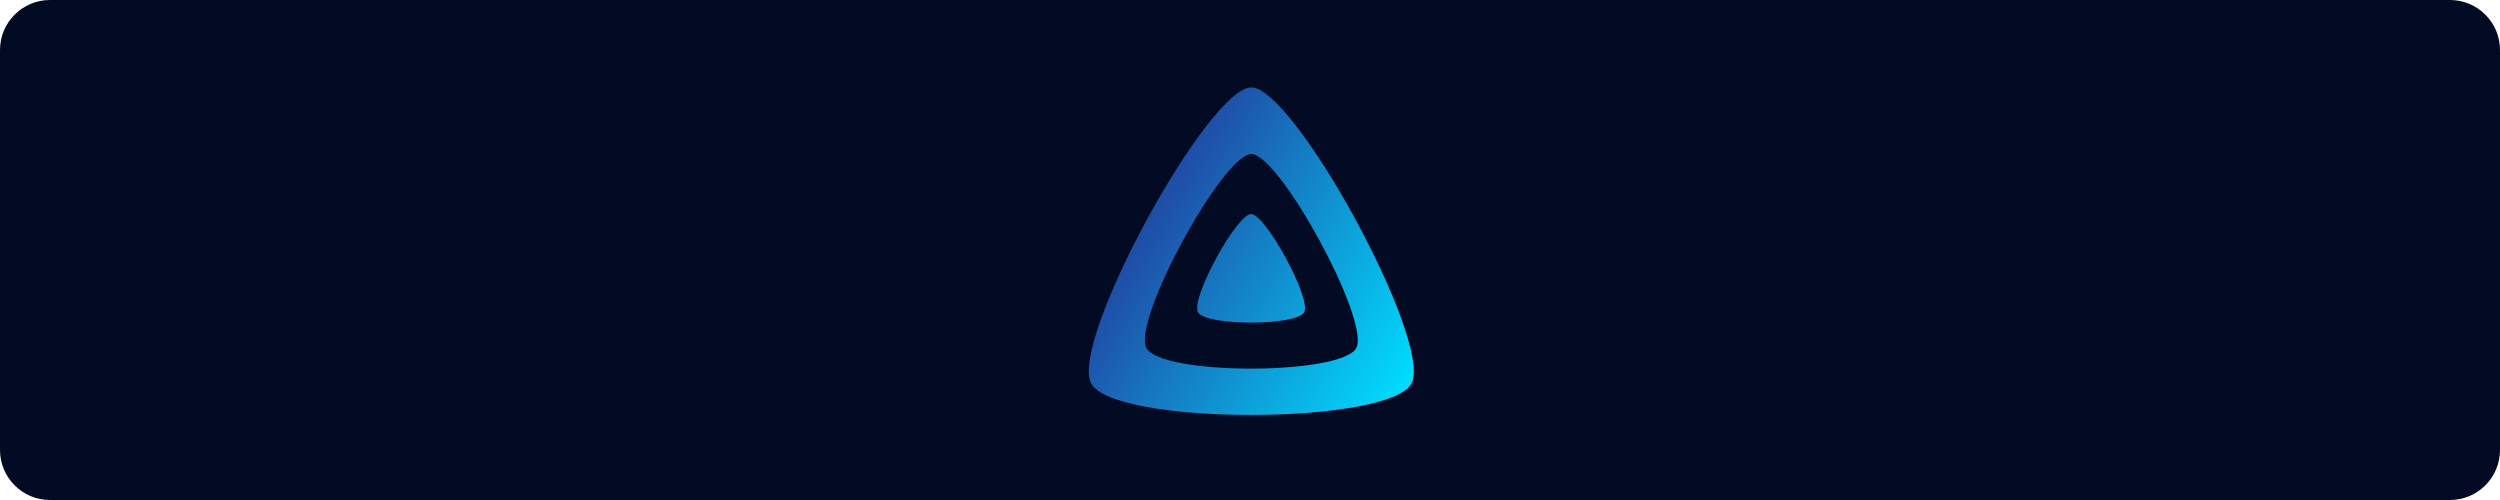
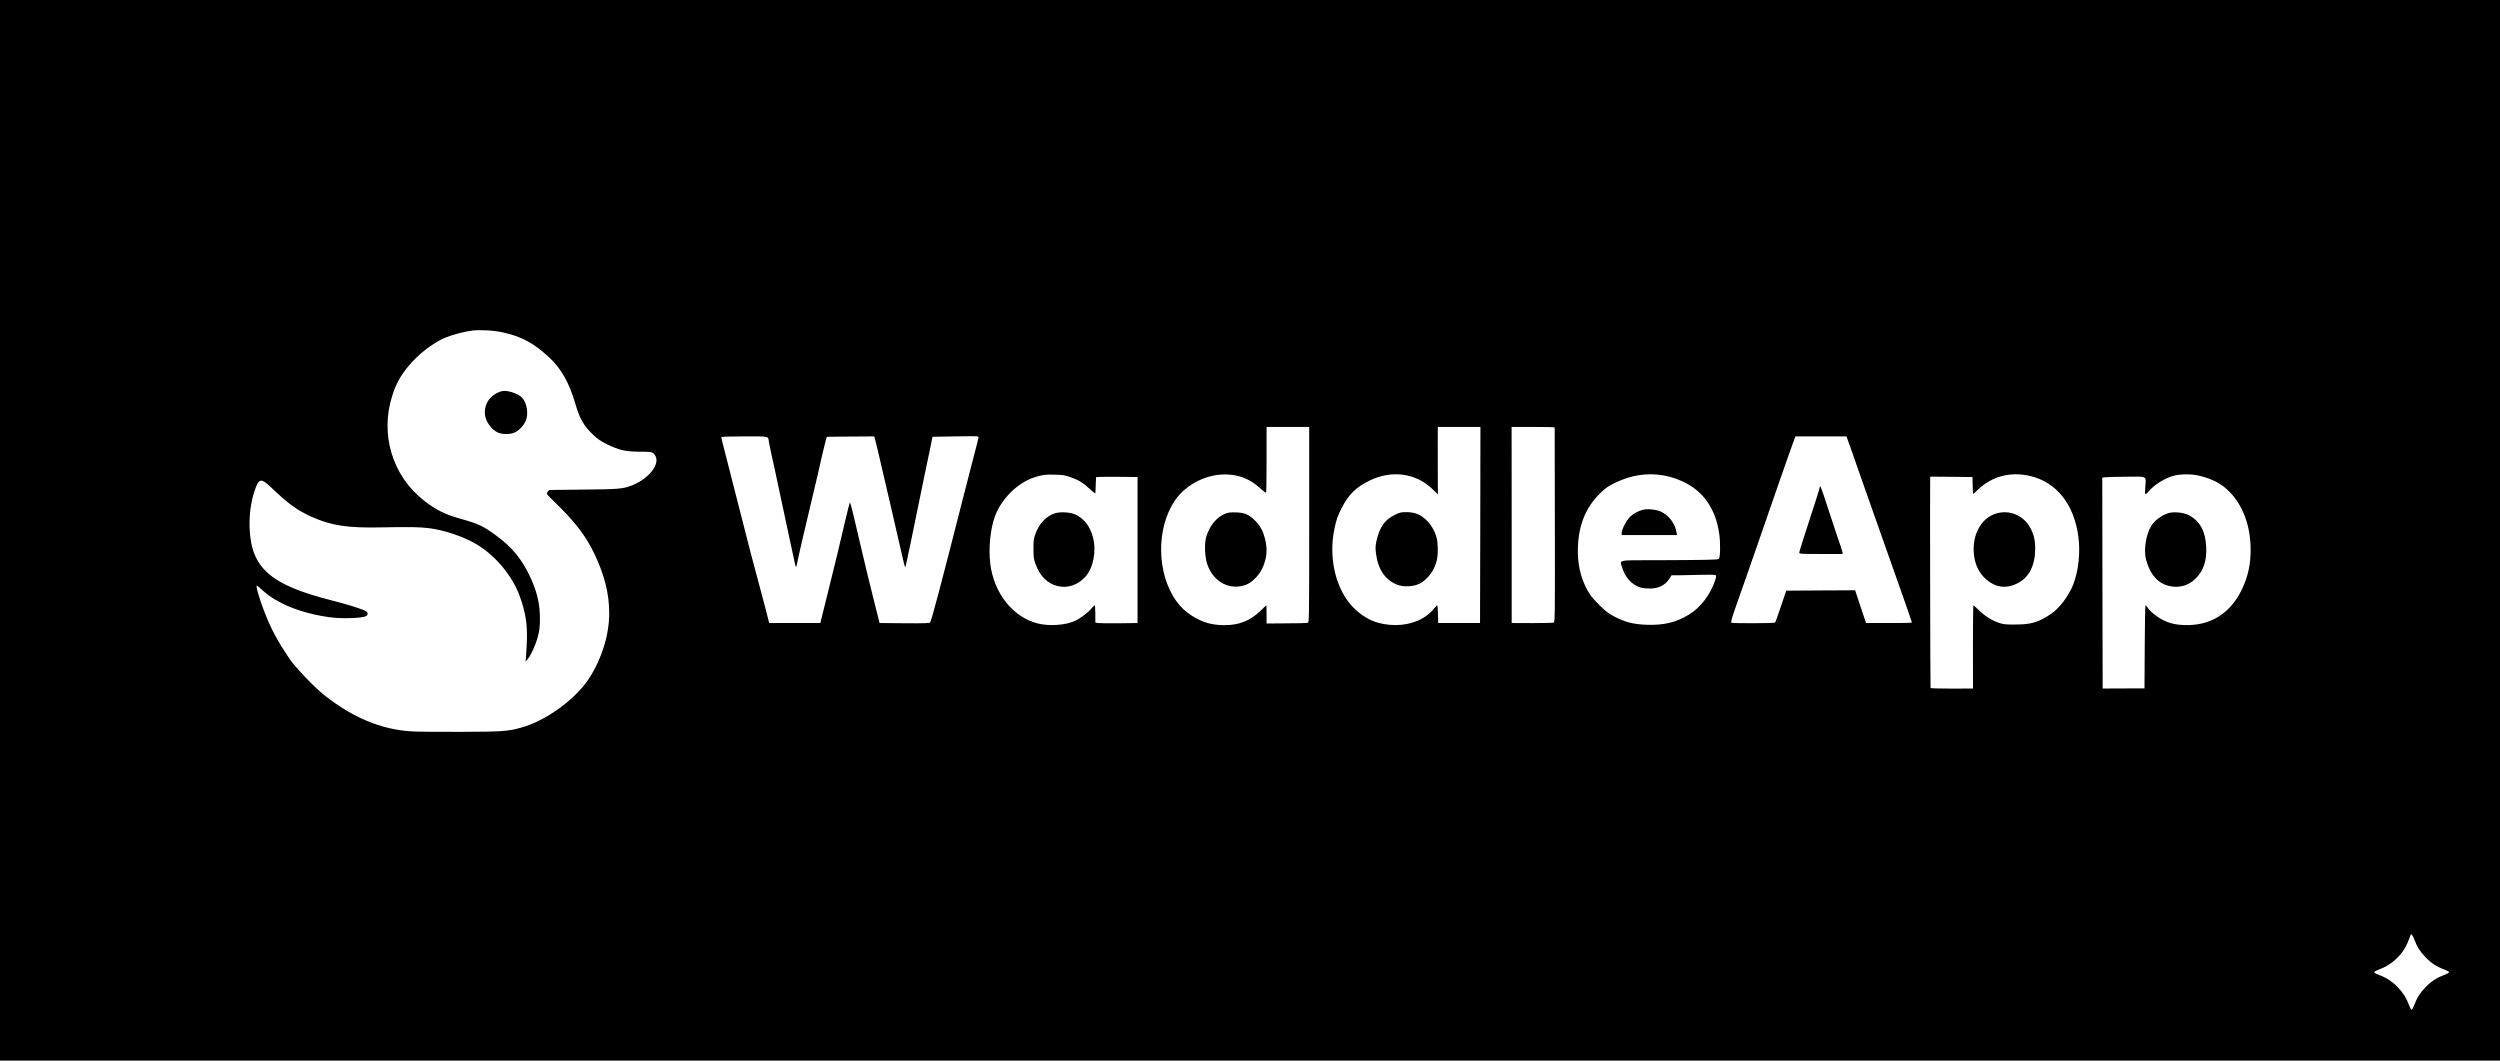
- <svg xmlns="http://www.w3.org/2000/svg" width="1000px" height="200px" viewBox="0 0 1000 200" version="1.1">
-   <defs>
-     <linearGradient x1="19.16%" y1="40.826%" x2="100.813%" y2="88.697%" id="linearGradient-1">
-       <stop stop-color="#1F4EA7" offset="0%" />
-       <stop stop-color="#00DDFF" offset="100%" />
-     </linearGradient>
-   </defs>
-   <g id="Primary" stroke="none" stroke-width="1" fill="none" fill-rule="evenodd">
-     <g id="primary-wide" fill-rule="nonzero">
-       <rect id="solid-background" fill="#020B23" x="0" y="0" width="1000" height="200" rx="20" />
-       <path d="M500.518,34.967 C517.73,34.967 573.017,136.338 564.665,153.227 C556.313,170.116 444.832,170.313 436.388,153.227 C427.944,136.141 483.323,34.967 500.518,34.967 Z M500.535,61.615 C489.264,61.615 452.98,127.907 458.513,139.101 C464.047,150.296 537.087,150.172 542.559,139.101 C548.031,128.028 511.806,61.615 500.535,61.615 Z M500.435,85.597 C506.156,85.6 524.502,119.208 521.73,124.811 C518.958,130.413 481.943,130.475 479.14,124.811 C476.337,119.146 494.723,85.597 500.435,85.597 Z" id="Combined-Shape" fill="url(#linearGradient-1)" />
-     </g>
+ <svg xmlns="http://www.w3.org/2000/svg" version="1.0" width="3168pt" height="1344pt" viewBox="0 0 3168 1344" preserveAspectRatio="xMidYMid meet">
+   <g transform="translate(0,1344) scale(0.1,-0.1)" fill="#000000" stroke="none">
+     <path d="M0 6720 l0 -6720 15840 0 15840 0 0 6720 0 6720 -15840 0 -15840 0 0 -6720z m6380 2506 c237 -54 380 -132 577 -313 152 -140 256 -322 332 -584 56 -195 110 -289 230 -401 53 -51 97 -80 173 -118 156 -75 232 -93 415 -94 150 -1 153 -2 179 -27 79 -79 11 -226 -159 -339 -31 -21 -83 -48 -115 -60 -120 -46 -169 -50 -619 -54 -235 -2 -429 -4 -430 -5 -12 -7 -33 -35 -33 -45 0 -8 32 -44 72 -82 283 -272 420 -449 533 -688 128 -270 184 -499 185 -745 0 -275 -93 -578 -256 -829 -173 -265 -549 -538 -859 -622 -174 -48 -233 -52 -765 -54 -278 -1 -559 1 -626 6 -382 23 -746 175 -1105 459 -125 99 -373 359 -441 461 -153 230 -228 369 -307 568 -66 164 -124 360 -107 360 3 0 34 -25 68 -56 82 -73 125 -102 240 -163 187 -98 458 -172 698 -191 138 -10 329 0 373 20 33 16 35 43 5 65 -33 22 -236 87 -428 135 -785 198 -1028 412 -1047 920 -6 165 16 328 62 467 55 164 81 170 210 47 216 -207 332 -291 512 -372 251 -113 457 -144 888 -135 341 7 466 5 585 -8 198 -22 449 -106 615 -204 243 -143 459 -403 553 -665 73 -201 97 -360 88 -575 -4 -88 -9 -180 -12 -205 l-5 -45 26 30 c43 50 104 185 131 290 21 79 26 125 26 220 1 196 -38 358 -136 560 -101 208 -216 346 -403 487 -170 128 -236 160 -463 223 -200 56 -311 111 -465 230 -403 313 -563 842 -403 1335 47 147 103 249 205 372 124 150 304 289 461 357 85 37 248 80 347 92 110 12 278 2 395 -25z m10210 -2435 c0 -1229 0 -1239 -20 -1244 -11 -3 -132 -6 -270 -6 l-250 -2 0 116 c0 63 -1 115 -2 115 -2 0 -37 -33 -78 -73 -130 -124 -270 -180 -455 -179 -158 0 -279 35 -409 118 -87 56 -144 110 -201 189 -249 349 -256 923 -15 1275 144 209 416 342 670 327 163 -9 289 -64 415 -179 34 -32 65 -54 69 -51 3 3 6 192 6 420 l0 413 270 0 270 0 0 -1239z m2168 -3 l-3 -1243 -265 0 -265 0 -3 113 c-1 61 -6 112 -10 112 -4 -1 -20 -18 -37 -38 -106 -135 -288 -213 -492 -213 -216 1 -385 71 -534 223 -219 222 -316 620 -241 988 25 124 43 175 97 279 87 168 179 257 350 341 278 136 582 96 792 -103 l74 -71 -1 210 c-1 115 -1 307 -1 427 l1 217 270 0 270 0 -2 -1242z m943 1235 c0 -5 1 -561 2 -1236 2 -1092 1 -1230 -13 -1236 -8 -4 -132 -7 -274 -7 l-260 1 0 1242 -1 1243 273 0 c149 0 272 -3 273 -7z m-7301 -127 c0 -6 -27 -114 -61 -241 -33 -126 -98 -378 -144 -560 -263 -1035 -391 -1520 -408 -1543 -8 -9 -80 -12 -325 -10 l-316 3 -73 290 c-62 249 -117 472 -168 695 -15 64 -48 206 -96 407 -18 79 -36 139 -40 135 -3 -4 -25 -90 -49 -192 -60 -262 -150 -632 -244 -1010 l-81 -325 -324 0 -324 0 -47 185 c-26 102 -65 246 -85 320 -50 179 -130 487 -269 1035 -63 248 -135 529 -160 627 -25 97 -46 181 -46 187 0 8 89 11 294 11 331 0 298 8 311 -80 4 -25 18 -92 31 -150 14 -58 54 -242 89 -410 35 -168 91 -431 125 -585 33 -154 68 -315 77 -358 9 -42 18 -75 21 -73 2 3 8 22 12 43 22 111 99 444 164 713 41 168 84 350 96 405 36 165 81 356 99 425 l18 65 301 3 301 2 10 -38 c6 -21 21 -85 35 -142 13 -58 76 -330 141 -605 64 -275 135 -584 158 -687 23 -104 44 -188 47 -188 3 0 15 51 28 113 13 61 36 175 53 252 16 77 51 250 79 385 27 135 63 310 80 390 17 80 48 228 69 330 l38 185 279 5 c154 3 285 3 292 1 6 -2 12 -8 12 -15z m11008 -13 c27 -72 67 -186 137 -388 42 -121 127 -364 190 -540 63 -176 155 -437 205 -580 50 -143 119 -336 152 -430 33 -93 78 -220 98 -282 l38 -111 -27 -4 c-14 -2 -145 -3 -290 -3 l-265 0 -69 208 -69 207 -436 -2 -437 -3 -67 -199 c-37 -110 -70 -202 -74 -205 -9 -10 -538 -12 -553 -2 -11 7 2 54 69 242 102 288 125 356 312 894 81 237 184 531 227 655 44 124 98 279 121 345 23 66 51 144 62 173 l19 52 324 0 323 0 10 -27z m-9850 -487 c109 -38 169 -74 249 -150 40 -38 73 -62 74 -55 4 108 8 196 8 202 1 4 119 6 264 5 l262 -3 0 -925 0 -925 -235 -3 c-129 -1 -250 0 -267 3 l-33 6 0 109 c0 61 -4 110 -8 110 -4 0 -25 -20 -45 -45 -43 -51 -144 -126 -209 -155 -121 -53 -323 -67 -466 -31 -314 78 -556 381 -603 755 -24 200 0 446 61 609 81 216 285 418 491 486 106 35 147 40 269 36 91 -2 130 -8 188 -29z m7517 20 c235 -41 434 -158 550 -320 88 -125 136 -249 161 -420 17 -115 14 -300 -5 -319 -10 -10 -164 -14 -783 -16 -524 -1 -473 11 -438 -104 30 -95 92 -174 169 -216 52 -28 77 -34 145 -38 130 -8 222 32 281 125 l27 42 96 0 c54 0 176 3 272 6 104 3 181 1 189 -4 11 -8 11 -18 -4 -63 -60 -184 -186 -349 -334 -438 -163 -99 -319 -136 -536 -128 -167 6 -269 32 -410 105 -74 39 -108 65 -195 152 -86 86 -113 121 -152 195 -83 159 -119 327 -113 525 9 287 98 507 280 687 72 71 98 89 196 137 199 96 404 127 604 92z m4649 -7 c335 -78 558 -357 613 -769 27 -203 2 -436 -66 -609 -58 -145 -173 -298 -280 -370 -156 -106 -251 -135 -451 -135 -126 -1 -154 2 -211 22 -92 32 -178 86 -253 160 -35 34 -66 62 -69 62 -3 0 -6 -237 -6 -527 l1 -528 -267 -1 c-146 0 -268 3 -271 7 -4 6 -8 2539 -5 2657 l1 22 268 -2 267 -3 3 -107 c1 -60 4 -108 6 -108 2 0 31 26 64 58 175 167 408 228 656 171z m2152 1 c170 -43 279 -102 379 -205 171 -175 265 -436 265 -731 0 -184 -32 -334 -106 -493 -111 -238 -288 -390 -514 -442 -135 -31 -301 -27 -416 12 -97 32 -219 117 -265 184 -13 19 -27 35 -31 35 -4 0 -9 -237 -10 -526 l-3 -527 -265 -1 -265 -1 -3 1336 -2 1336 32 5 c18 3 139 6 270 7 276 3 254 14 243 -129 -4 -48 -3 -90 2 -93 4 -2 21 12 38 32 70 88 214 177 330 205 89 21 227 20 321 -4z m2719 -5877 c32 -88 71 -150 141 -223 70 -73 145 -122 237 -155 34 -13 62 -28 62 -35 0 -7 -28 -22 -62 -35 -92 -33 -167 -82 -237 -155 -71 -73 -109 -135 -142 -224 -12 -33 -27 -61 -34 -61 -7 0 -22 28 -34 61 -33 89 -71 151 -142 224 -70 73 -145 122 -237 155 -34 13 -62 28 -62 35 0 7 28 22 61 34 86 32 150 71 218 135 87 83 131 154 181 299 9 26 28 6 50 -55z" />
+     <path d="M6350 8481 c-135 -44 -212 -150 -206 -283 5 -100 94 -219 184 -246 62 -19 150 -15 198 9 51 24 109 86 135 143 39 86 18 228 -44 295 -55 58 -201 104 -267 82z" />
+     <path d="M15523 6929 c-106 -42 -198 -155 -238 -293 -26 -87 -17 -267 17 -357 81 -217 281 -322 483 -251 74 26 167 117 209 206 60 126 71 244 36 380 -25 98 -59 161 -123 226 -76 78 -133 103 -242 107 -73 2 -100 -1 -142 -18z" />
+     <path d="M17672 6914 c-127 -63 -191 -156 -230 -332 -13 -61 -14 -88 -5 -160 26 -200 119 -335 271 -393 82 -30 205 -24 281 15 106 55 193 175 220 304 16 75 14 208 -4 277 -23 88 -72 170 -136 230 -76 69 -142 95 -248 95 -70 0 -86 -4 -149 -36z" />
+     <path d="M23060 7266 c0 -10 -58 -196 -130 -414 -71 -218 -130 -404 -130 -414 0 -17 17 -18 276 -18 l276 0 -7 33 c-4 17 -34 109 -67 202 -32 94 -90 269 -129 390 -66 207 -89 264 -89 221z" />
+     <path d="M13360 6933 c-107 -38 -193 -131 -238 -256 -23 -63 -27 -87 -26 -192 0 -105 3 -129 26 -192 56 -153 149 -246 277 -279 126 -32 260 12 354 116 102 114 143 326 97 501 -36 140 -115 241 -227 291 -64 29 -199 35 -263 11z" />
+     <path d="M20817 6980 c-59 -15 -129 -55 -169 -97 -42 -44 -98 -155 -98 -195 l0 -28 350 0 351 0 -7 38 c-19 108 -92 207 -191 256 -58 29 -172 42 -236 26z" />
+     <path d="M25303 6935 c-216 -60 -336 -314 -279 -586 20 -94 65 -175 128 -235 126 -120 265 -141 415 -65 146 74 223 226 223 441 0 119 -23 201 -80 290 -87 136 -252 199 -407 155z" />
+     <path d="M27475 6937 c-88 -30 -173 -93 -215 -162 -66 -108 -97 -304 -66 -423 53 -200 159 -316 317 -342 123 -21 236 17 321 108 95 101 133 222 125 392 -10 203 -82 332 -227 405 -63 32 -191 43 -255 22z" />
  </g>
</svg>
